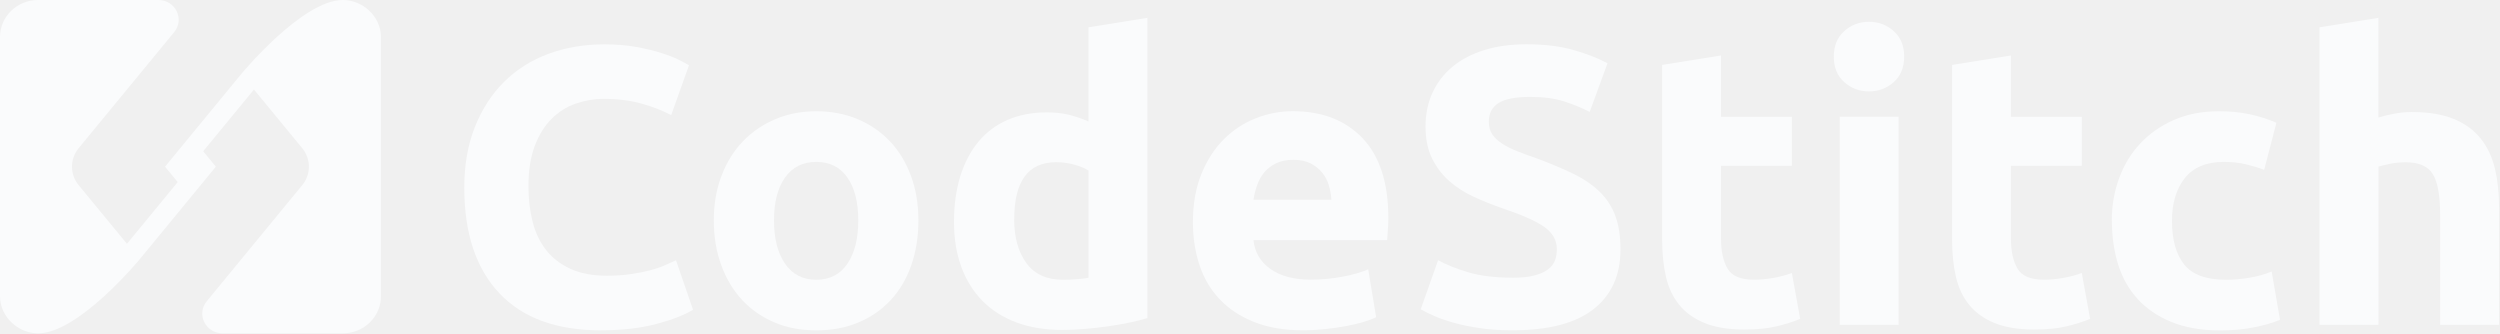
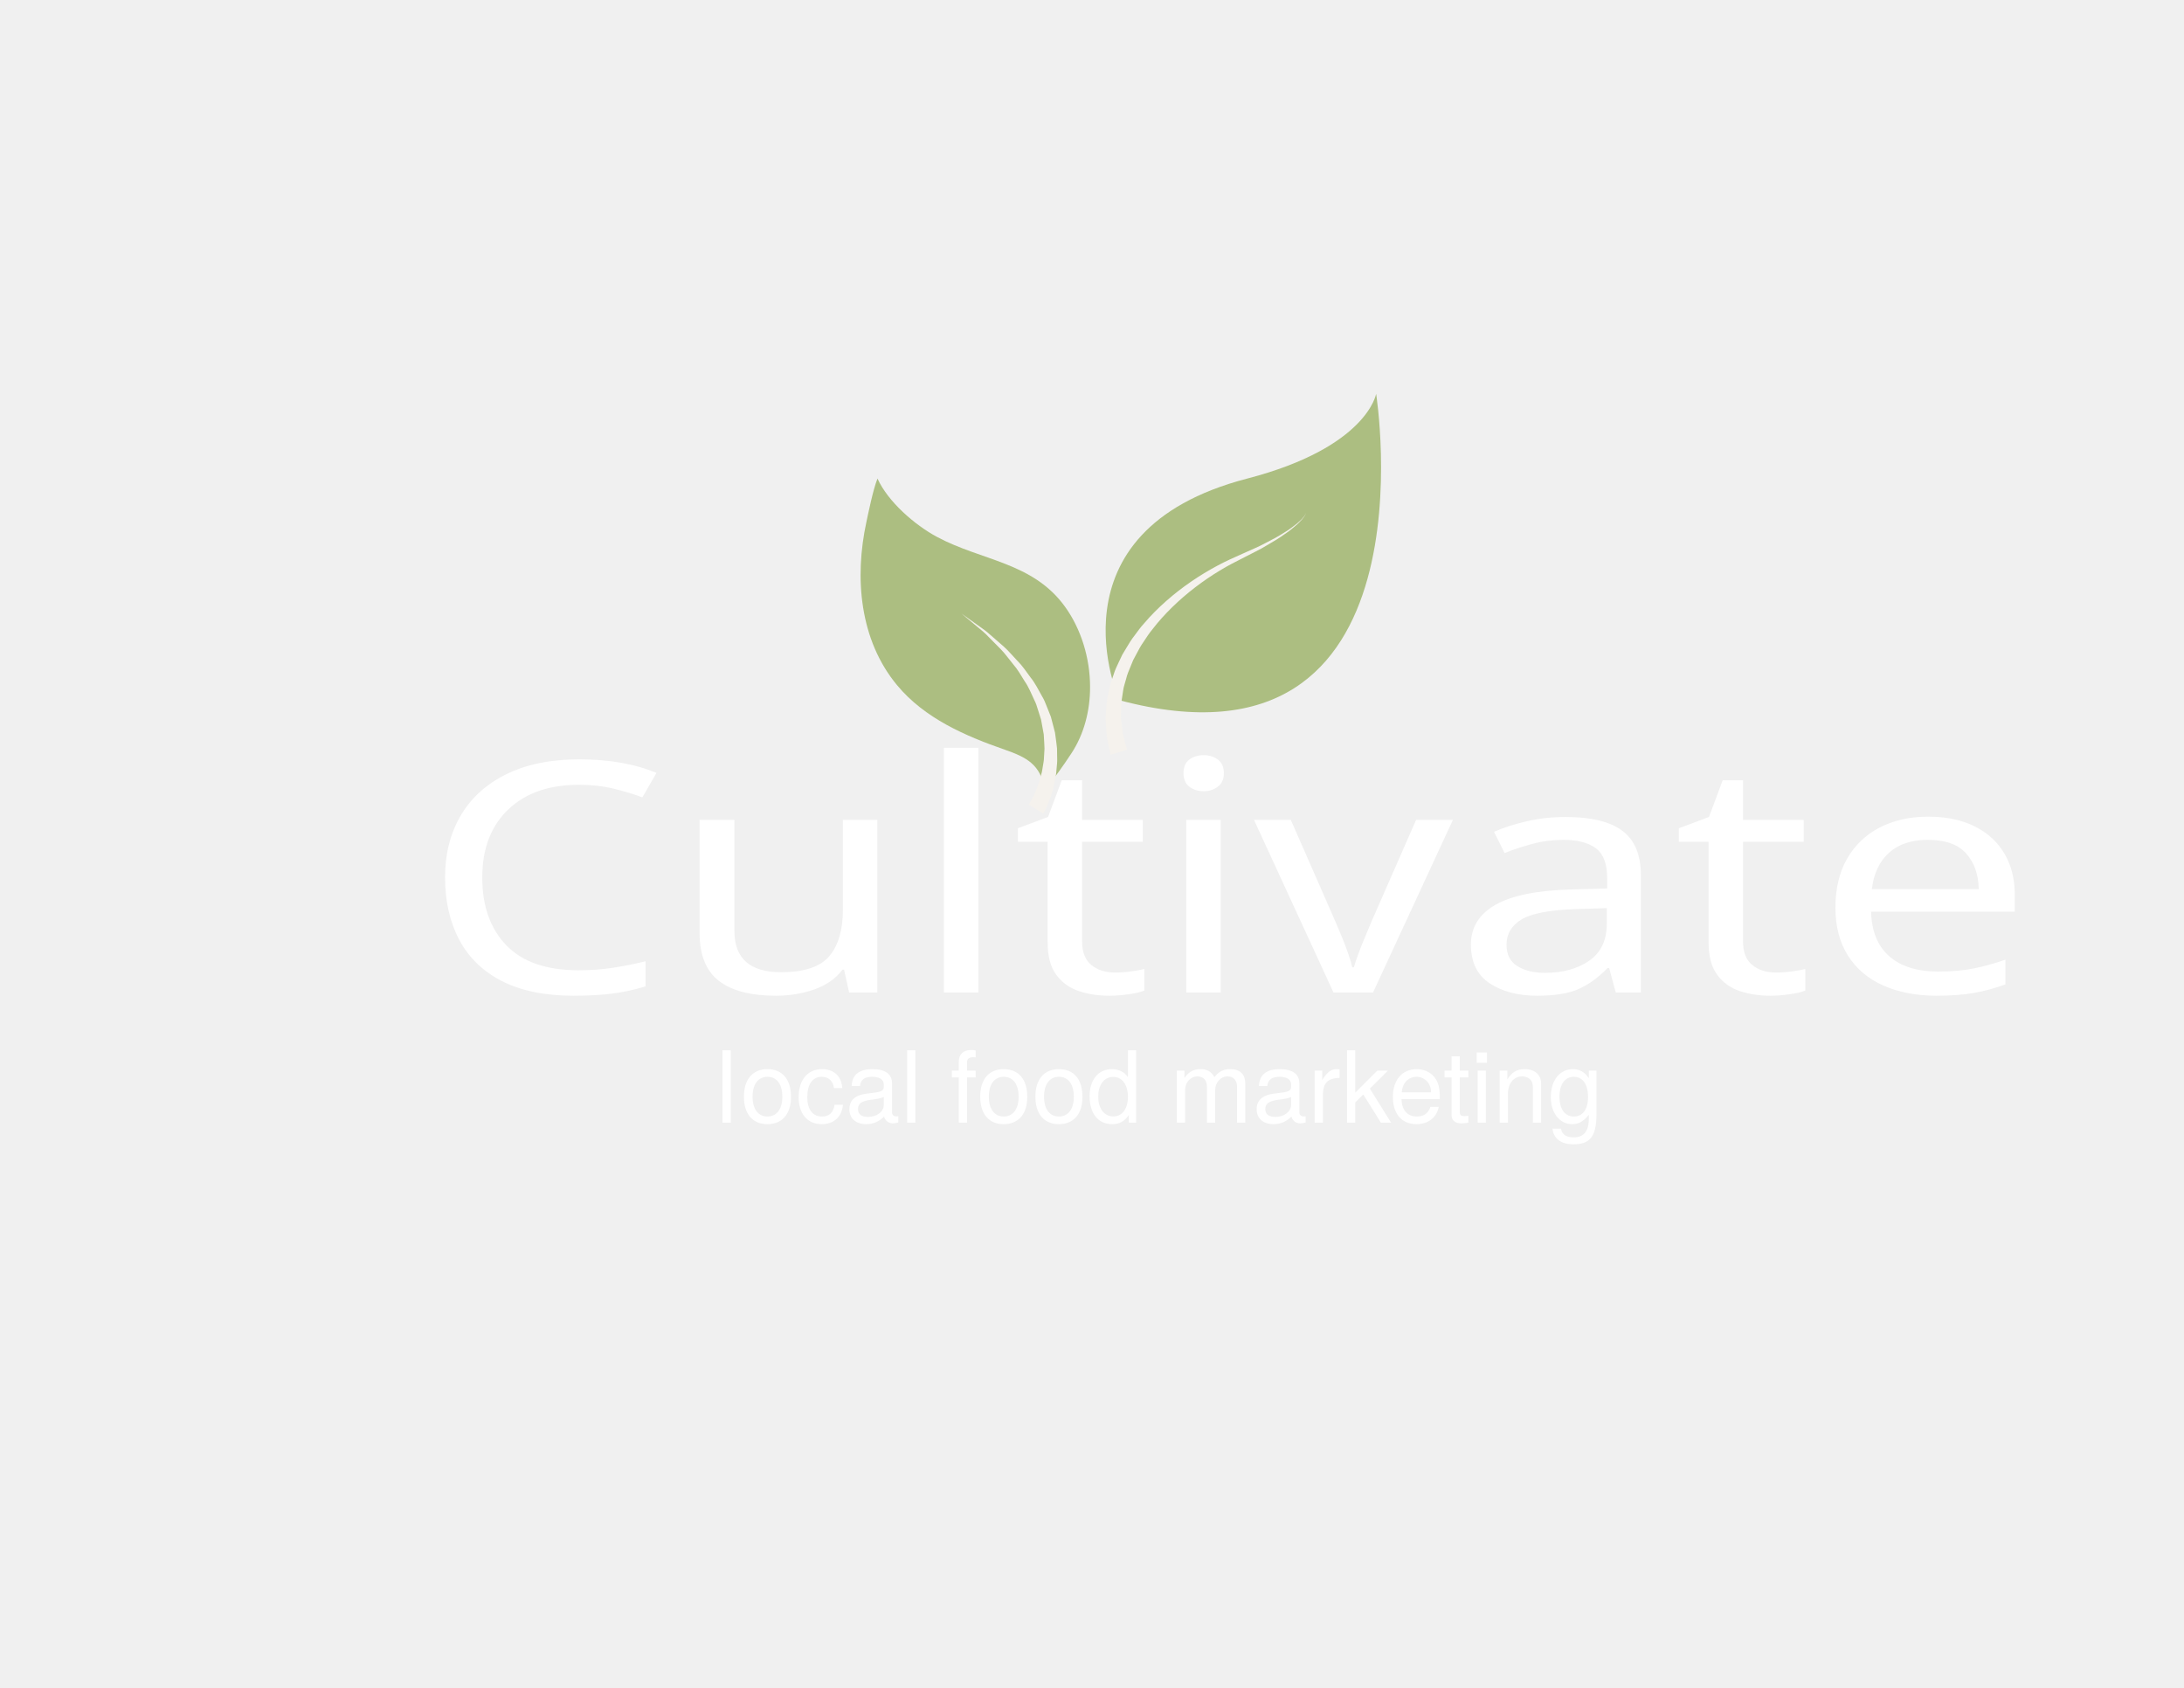
- <svg xmlns="http://www.w3.org/2000/svg" width="210" height="28" viewBox="0 0 210 28" fill="none">
-   <g clip-path="url(#clip0_19_3381)">
-     <path d="M28.796 0C25.391 0 20.262 6.22 20.262 6.22L15.998 11.405L13.863 14L14.928 15.295L10.663 20.48L6.609 15.555C5.859 14.645 5.859 13.355 6.609 12.445L14.633 2.695C15.528 1.61 14.733 0 13.298 0H3.2C1.435 0 0 1.395 0 3.11V24.89C0 26.61 1.525 28 3.2 28C6.604 28 11.733 21.78 11.733 21.78L15.998 16.595L18.132 14L17.067 12.705L21.332 7.52L25.386 12.445C26.136 13.355 26.136 14.645 25.386 15.555L17.367 25.305C16.472 26.39 17.267 28 18.702 28H28.8C30.565 28 32 26.605 32 24.89V3.11C32 1.39 30.475 0 28.8 0H28.796Z" fill="#FAFBFC" />
-     <path d="M50.495 27.75C46.75 27.75 43.9 26.71 41.94 24.625C39.98 22.545 39 19.59 39 15.755C39 13.85 39.3 12.15 39.895 10.655C40.495 9.16 41.31 7.895 42.355 6.865C43.395 5.835 44.635 5.055 46.075 4.52C47.515 3.99 49.075 3.725 50.76 3.725C51.735 3.725 52.62 3.795 53.42 3.94C54.215 4.085 54.915 4.25 55.515 4.44C56.115 4.63 56.61 4.82 57.01 5.02C57.41 5.22 57.695 5.375 57.875 5.485L56.38 9.67C55.67 9.295 54.845 8.97 53.905 8.705C52.965 8.44 51.895 8.305 50.7 8.305C49.905 8.305 49.12 8.44 48.355 8.705C47.59 8.97 46.915 9.4 46.33 9.985C45.745 10.57 45.27 11.33 44.92 12.26C44.565 13.19 44.39 14.32 44.39 15.65C44.39 16.715 44.505 17.705 44.74 18.625C44.97 19.545 45.35 20.335 45.87 21C46.39 21.665 47.07 22.19 47.915 22.58C48.755 22.97 49.775 23.16 50.97 23.16C51.725 23.16 52.4 23.115 52.995 23.025C53.595 22.935 54.125 22.83 54.59 22.71C55.055 22.59 55.465 22.45 55.82 22.295C56.175 22.14 56.495 21.995 56.785 21.865L58.215 26.02C57.485 26.465 56.455 26.86 55.125 27.215C53.795 27.57 52.255 27.745 50.505 27.745L50.495 27.75Z" fill="#FAFBFC" />
-     <path d="M77.145 18.515C77.145 19.89 76.945 21.145 76.545 22.285C76.145 23.425 75.57 24.4 74.815 25.21C74.06 26.02 73.16 26.645 72.105 27.085C71.055 27.53 69.875 27.75 68.565 27.75C67.255 27.75 66.11 27.53 65.06 27.085C64.005 26.64 63.105 26.015 62.35 25.21C61.595 24.4 61.01 23.425 60.59 22.285C60.17 21.145 59.96 19.89 59.96 18.515C59.96 17.14 60.175 15.89 60.61 14.76C61.04 13.63 61.64 12.665 62.405 11.87C63.17 11.075 64.075 10.455 65.13 10.01C66.18 9.565 67.33 9.345 68.57 9.345C69.81 9.345 70.99 9.565 72.045 10.01C73.095 10.455 74 11.075 74.755 11.87C75.51 12.665 76.095 13.63 76.515 14.76C76.935 15.89 77.145 17.14 77.145 18.515ZM72.095 18.515C72.095 16.985 71.79 15.785 71.18 14.91C70.57 14.035 69.7 13.6 68.57 13.6C67.44 13.6 66.565 14.035 65.945 14.91C65.325 15.785 65.015 16.985 65.015 18.515C65.015 20.045 65.325 21.255 65.945 22.155C66.565 23.05 67.44 23.5 68.57 23.5C69.7 23.5 70.57 23.05 71.18 22.155C71.79 21.26 72.095 20.045 72.095 18.515Z" fill="#FAFBFC" />
-     <path d="M96.385 26.72C95.94 26.855 95.435 26.98 94.855 27.1C94.28 27.22 93.675 27.325 93.045 27.415C92.415 27.505 91.77 27.575 91.12 27.63C90.465 27.685 89.84 27.715 89.24 27.715C87.8 27.715 86.515 27.505 85.385 27.085C84.255 26.665 83.305 26.06 82.53 25.275C81.755 24.49 81.16 23.535 80.75 22.415C80.34 21.295 80.135 20.04 80.135 18.645C80.135 17.25 80.31 15.95 80.665 14.805C81.02 13.665 81.53 12.695 82.195 11.895C82.86 11.1 83.675 10.49 84.635 10.07C85.6 9.65 86.7 9.44 87.94 9.44C88.625 9.44 89.24 9.505 89.785 9.64C90.325 9.775 90.875 9.96 91.43 10.205V2.295L96.38 1.5V26.72H96.385ZM85.19 18.415C85.19 19.945 85.535 21.175 86.22 22.105C86.905 23.035 87.925 23.5 89.275 23.5C89.72 23.5 90.13 23.485 90.505 23.45C90.88 23.415 91.19 23.38 91.435 23.335V14.325C91.125 14.125 90.72 13.96 90.225 13.825C89.725 13.69 89.22 13.625 88.715 13.625C86.365 13.625 85.195 15.22 85.195 18.41L85.19 18.415Z" fill="#FAFBFC" />
-     <path d="M100.205 18.68C100.205 17.13 100.445 15.77 100.92 14.61C101.395 13.445 102.02 12.48 102.8 11.7C103.575 10.925 104.465 10.34 105.475 9.94C106.485 9.54 107.52 9.34 108.58 9.34C111.06 9.34 113.02 10.1 114.46 11.615C115.9 13.135 116.62 15.365 116.62 18.31C116.62 18.6 116.61 18.915 116.585 19.255C116.565 19.6 116.54 19.905 116.52 20.17H105.29C105.4 21.19 105.875 21.995 106.72 22.595C107.56 23.195 108.69 23.49 110.11 23.49C111.02 23.49 111.91 23.405 112.785 23.24C113.66 23.075 114.375 22.87 114.93 22.625L115.595 26.645C115.33 26.78 114.975 26.91 114.53 27.045C114.085 27.18 113.595 27.295 113.05 27.395C112.505 27.495 111.925 27.58 111.305 27.645C110.685 27.71 110.065 27.745 109.445 27.745C107.87 27.745 106.505 27.51 105.34 27.045C104.175 26.58 103.215 25.945 102.45 25.135C101.685 24.325 101.12 23.37 100.755 22.26C100.39 21.155 100.205 19.955 100.205 18.67V18.68ZM111.835 16.785C111.815 16.365 111.74 15.955 111.62 15.555C111.5 15.155 111.31 14.8 111.055 14.49C110.8 14.18 110.48 13.925 110.09 13.725C109.7 13.525 109.22 13.425 108.645 13.425C108.07 13.425 107.615 13.52 107.215 13.705C106.815 13.895 106.485 14.145 106.22 14.455C105.955 14.765 105.75 15.125 105.605 15.535C105.46 15.945 105.355 16.36 105.29 16.78H111.835V16.785Z" fill="#FAFBFC" />
-     <path d="M127.055 23.33C127.785 23.33 128.39 23.27 128.865 23.145C129.34 23.025 129.725 22.855 130.01 22.645C130.3 22.435 130.495 22.185 130.61 21.895C130.72 21.605 130.775 21.285 130.775 20.93C130.775 20.175 130.42 19.55 129.71 19.055C129 18.555 127.78 18.02 126.055 17.445C125.3 17.18 124.55 16.875 123.795 16.53C123.04 16.185 122.365 15.755 121.77 15.235C121.17 14.715 120.685 14.085 120.31 13.34C119.935 12.6 119.745 11.695 119.745 10.63C119.745 9.565 119.945 8.61 120.345 7.755C120.745 6.9 121.31 6.175 122.04 5.58C122.77 4.98 123.655 4.525 124.7 4.2C125.74 3.88 126.915 3.72 128.22 3.72C129.77 3.72 131.11 3.885 132.24 4.22C133.37 4.55 134.3 4.92 135.03 5.315L133.535 9.4C132.89 9.07 132.18 8.775 131.39 8.52C130.605 8.265 129.655 8.14 128.55 8.14C127.31 8.14 126.42 8.31 125.875 8.655C125.33 9 125.06 9.525 125.06 10.235C125.06 10.655 125.16 11.01 125.36 11.3C125.56 11.59 125.84 11.85 126.205 12.08C126.57 12.315 126.99 12.525 127.465 12.71C127.94 12.9 128.465 13.09 129.045 13.29C130.24 13.735 131.28 14.17 132.17 14.605C133.055 15.035 133.79 15.54 134.38 16.115C134.965 16.69 135.405 17.365 135.69 18.14C135.98 18.915 136.12 19.855 136.12 20.965C136.12 23.115 135.365 24.78 133.86 25.965C132.355 27.15 130.085 27.745 127.05 27.745C126.03 27.745 125.11 27.685 124.29 27.56C123.47 27.44 122.745 27.29 122.115 27.11C121.485 26.935 120.94 26.745 120.485 26.545C120.03 26.345 119.65 26.16 119.34 25.98L120.8 21.86C121.485 22.235 122.335 22.575 123.34 22.875C124.345 23.175 125.585 23.325 127.045 23.325L127.055 23.33Z" fill="#FAFBFC" />
-     <path d="M139.615 5.455L144.565 4.66V9.81H150.515V13.93H144.565V20.075C144.565 21.115 144.75 21.945 145.115 22.565C145.48 23.185 146.215 23.495 147.325 23.495C147.855 23.495 148.405 23.445 148.97 23.345C149.535 23.245 150.05 23.105 150.515 22.93L151.215 26.785C150.615 27.03 149.95 27.24 149.22 27.415C148.49 27.59 147.59 27.68 146.53 27.68C145.18 27.68 144.06 27.495 143.175 27.13C142.29 26.765 141.58 26.255 141.05 25.6C140.52 24.945 140.145 24.155 139.935 23.225C139.725 22.295 139.62 21.265 139.62 20.135V5.455H139.615Z" fill="#FAFBFC" />
-     <path d="M159.95 4.755C159.95 5.665 159.655 6.38 159.07 6.9C158.485 7.42 157.79 7.68 156.995 7.68C156.2 7.68 155.505 7.42 154.92 6.9C154.335 6.38 154.04 5.665 154.04 4.755C154.04 3.845 154.335 3.135 154.92 2.61C155.505 2.09 156.2 1.83 156.995 1.83C157.79 1.83 158.485 2.09 159.07 2.61C159.655 3.13 159.95 3.845 159.95 4.755ZM159.485 27.285H154.535V9.805H159.485V27.285Z" fill="#FAFBFC" />
-     <path d="M163.97 5.455L168.92 4.66V9.81H174.87V13.93H168.92V20.075C168.92 21.115 169.105 21.945 169.47 22.565C169.835 23.185 170.57 23.495 171.68 23.495C172.21 23.495 172.76 23.445 173.325 23.345C173.89 23.245 174.405 23.105 174.87 22.93L175.57 26.785C174.97 27.03 174.305 27.24 173.575 27.415C172.845 27.59 171.945 27.68 170.885 27.68C169.535 27.68 168.415 27.495 167.53 27.13C166.645 26.765 165.935 26.255 165.405 25.6C164.875 24.945 164.5 24.155 164.29 23.225C164.08 22.295 163.975 21.265 163.975 20.135V5.455H163.97Z" fill="#FAFBFC" />
-     <path d="M177.39 18.545C177.39 17.28 177.595 16.09 178.005 14.975C178.415 13.855 179.005 12.88 179.785 12.05C180.56 11.22 181.5 10.56 182.61 10.075C183.72 9.59 184.98 9.345 186.4 9.345C187.33 9.345 188.185 9.43 188.96 9.595C189.735 9.76 190.49 10 191.22 10.31L190.19 14.265C189.725 14.09 189.215 13.935 188.66 13.8C188.105 13.665 187.485 13.6 186.8 13.6C185.34 13.6 184.245 14.055 183.525 14.96C182.805 15.87 182.445 17.065 182.445 18.55C182.445 20.125 182.785 21.34 183.46 22.205C184.135 23.07 185.315 23.5 187 23.5C187.6 23.5 188.24 23.445 188.925 23.335C189.61 23.225 190.245 23.045 190.82 22.805L191.52 26.86C190.945 27.105 190.225 27.315 189.36 27.49C188.495 27.665 187.545 27.755 186.505 27.755C184.91 27.755 183.535 27.515 182.385 27.04C181.235 26.565 180.285 25.915 179.545 25.095C178.8 24.275 178.26 23.305 177.915 22.19C177.57 21.07 177.4 19.86 177.4 18.55L177.39 18.545Z" fill="#FAFBFC" />
-     <path d="M194.835 27.285V2.295L199.785 1.5V9.875C200.12 9.765 200.545 9.66 201.065 9.56C201.585 9.46 202.09 9.41 202.575 9.41C203.995 9.41 205.17 9.605 206.115 9.99C207.055 10.38 207.81 10.925 208.375 11.635C208.94 12.345 209.34 13.185 209.57 14.16C209.805 15.135 209.92 16.22 209.92 17.415V27.285H204.97V18.015C204.97 16.42 204.765 15.29 204.355 14.625C203.945 13.96 203.185 13.63 202.08 13.63C201.635 13.63 201.22 13.67 200.835 13.745C200.445 13.825 200.1 13.905 199.79 13.995V27.285H194.84H194.835Z" fill="#FAFBFC" />
+ <svg xmlns="http://www.w3.org/2000/svg" width="100%" height="100%" viewBox="0 0 3300 2550" version="1.1" xml:space="preserve" style="fill-rule:evenodd;clip-rule:evenodd;stroke-linejoin:round;stroke-miterlimit:2;">
+   <g transform="matrix(13.6224,0,0,13.6224,-324.757,-497.728)">
+     <path d="M144.751,112.705C144.744,109.514 143.754,106.299 141.974,103.829C138.401,98.873 132.727,98.747 127.752,96.073C125.313,94.762 122.344,92.195 121.171,89.616C120.681,90.808 120.135,93.532 119.94,94.433C118.603,100.601 119.171,107.509 123.347,112.535C126.396,116.206 130.893,118.153 135.293,119.683C137.739,120.533 139.234,121.336 139.725,124.044C140.843,122.83 141.771,121.453 142.649,120.135C144.092,117.964 144.757,115.343 144.751,112.705Z" style="fill:rgb(172,190,129);" />
  </g>
-   <defs>
-     <clipPath id="clip0_19_3381">
-       <rect width="210" height="28" fill="white" />
-     </clipPath>
-   </defs>
+   <g transform="matrix(13.6224,0,0,13.6224,-324.757,-497.728)">
+     <path d="M137.945,125.766C137.939,125.771 138.014,125.669 138.085,125.544C138.166,125.423 138.283,125.204 138.432,124.917C138.566,124.625 138.748,124.273 138.896,123.843C139.065,123.419 139.211,122.926 139.346,122.377C139.432,122.107 139.459,121.813 139.514,121.513C139.56,121.212 139.634,120.902 139.637,120.577C139.656,120.251 139.676,119.917 139.696,119.576C139.691,119.234 139.66,118.885 139.644,118.528L139.613,117.988L139.515,117.447C139.448,117.083 139.381,116.714 139.313,116.342C139.199,115.98 139.083,115.616 138.967,115.25C138.857,114.88 138.742,114.509 138.56,114.164C138.224,113.464 137.944,112.728 137.498,112.094C137.083,111.443 136.717,110.768 136.224,110.212C135.75,109.643 135.339,109.047 134.863,108.559C134.382,108.073 133.928,107.613 133.508,107.189C133.102,106.747 132.672,106.406 132.297,106.096C131.923,105.784 131.597,105.512 131.328,105.289C130.789,104.84 130.481,104.583 130.481,104.583C130.481,104.583 130.807,104.816 131.377,105.223C131.663,105.427 132.01,105.674 132.408,105.958C132.808,106.242 133.266,106.553 133.707,106.966C134.163,107.364 134.657,107.794 135.179,108.249C135.7,108.708 136.163,109.281 136.691,109.829C137.239,110.363 137.669,111.027 138.15,111.672C138.662,112.299 139.016,113.044 139.425,113.76C139.643,114.112 139.796,114.496 139.944,114.881C140.098,115.266 140.25,115.648 140.401,116.028C140.505,116.425 140.609,116.819 140.711,117.208L140.861,117.792L140.941,118.381C140.989,118.771 141.05,119.155 141.083,119.534C141.089,119.915 141.095,120.287 141.101,120.649C141.122,121.014 141.069,121.365 141.043,121.707C141.007,122.047 140.998,122.381 140.926,122.692C140.821,123.321 140.695,123.893 140.54,124.391C140.405,124.895 140.229,125.318 140.096,125.672C139.947,126.02 139.825,126.296 139.714,126.498C139.618,126.678 139.566,126.774 139.566,126.774L137.945,125.766Z" style="fill:rgb(245,242,237);fill-rule:nonzero;" />
+   </g>
+   <g transform="matrix(13.6224,0,0,13.6224,-324.757,-497.728)">
+     <path d="M147.99,114.193C147.99,114.193 139.634,95.476 162.173,89.616C175.492,86.154 176.48,80.218 176.48,80.218C176.48,80.218 183.406,123.635 147.99,114.193Z" style="fill:rgb(172,190,129);" />
+   </g>
+   <g transform="matrix(13.6224,0,0,13.6224,-330.748,-509.307)">
+     <path d="M169.16,94.266C169.16,94.266 169.119,94.404 168.974,94.634C168.891,94.741 168.79,94.873 168.67,95.029C168.533,95.169 168.375,95.33 168.197,95.51C167.813,95.833 167.357,96.254 166.765,96.634C166.195,97.048 165.517,97.461 164.764,97.889C164.027,98.351 163.171,98.731 162.294,99.198C161.425,99.647 160.475,100.111 159.579,100.666C157.757,101.765 155.926,103.141 154.311,104.719C153.504,105.507 152.745,106.342 152.078,107.22C151.72,107.641 151.435,108.107 151.135,108.554C150.82,108.991 150.575,109.46 150.333,109.92C150.21,110.148 150.089,110.375 149.97,110.6C149.874,110.834 149.778,111.067 149.685,111.297C149.493,111.755 149.3,112.2 149.195,112.659C149.083,113.114 148.908,113.542 148.857,113.979C148.792,114.412 148.728,114.83 148.667,115.232C148.628,115.635 148.646,116.025 148.631,116.392C148.62,116.76 148.607,117.108 148.667,117.434C148.769,118.083 148.76,118.659 148.915,119.111C149.152,120.021 149.287,120.542 149.287,120.542L147.459,121.094C147.459,121.094 147.335,120.495 147.119,119.447C146.978,118.93 147.007,118.265 146.936,117.526C146.893,117.156 146.924,116.759 146.957,116.342C146.993,115.926 147.001,115.486 147.068,115.035C147.159,114.588 147.255,114.123 147.354,113.642C147.44,113.158 147.651,112.692 147.803,112.197C147.949,111.697 148.183,111.22 148.417,110.732C148.533,110.488 148.65,110.241 148.768,109.992C148.909,109.756 149.052,109.519 149.196,109.279C149.482,108.798 149.772,108.311 150.129,107.863C150.472,107.405 150.801,106.929 151.199,106.506C151.948,105.619 152.785,104.791 153.663,104.018C155.421,102.471 157.361,101.167 159.285,100.138C160.252,99.609 161.2,99.207 162.108,98.796C162.998,98.38 163.873,98.044 164.622,97.626C165.39,97.241 166.083,96.868 166.667,96.487C167.275,96.141 167.744,95.75 168.142,95.448C168.327,95.279 168.492,95.128 168.636,94.998C168.762,94.85 168.869,94.724 168.956,94.622C169.111,94.403 169.16,94.266 169.16,94.266Z" style="fill:rgb(245,242,237);fill-rule:nonzero;" />
+   </g>
+   <g transform="matrix(1.39204,0,0,1.14472,-1003.96,-1073.87)">
+     <g transform="matrix(425,0,0,425,2601.97,2248)">
+         </g>
+     <text x="1178.39px" y="2248px" style="font-family:'Satisfy-Regular', 'Satisfy';font-size:425px;fill:white;">Cultivate</text>
+   </g>
+   <g transform="matrix(1,0,0,1,-471.522,-63.8663)">
+     <g transform="matrix(150,0,0,150,3032.9,1760)">
+         </g>
+     <text x="1553px" y="1760px" style="font-family:'HelveticaNeue-Thin', 'Helvetica Neue', sans-serif;font-weight:200;font-size:150px;fill:white;">l<tspan x="1590.2px 1682.75px 1772.6px 1859.6px 1896.8px 1950.5px 1998.65px 2091.2px 2183.75px 2279.15px 2332.85px 2464.25px 2551.25px 2604.95px 2684.6px 2774.45px 2825.3px 2862.5px 2952.35px " y="1760px 1760px 1760px 1760px 1760px 1760px 1760px 1760px 1760px 1760px 1760px 1760px 1760px 1760px 1760px 1760px 1760px 1760px 1760px ">ocal food marketing</tspan>
+     </text>
+   </g>
</svg>
